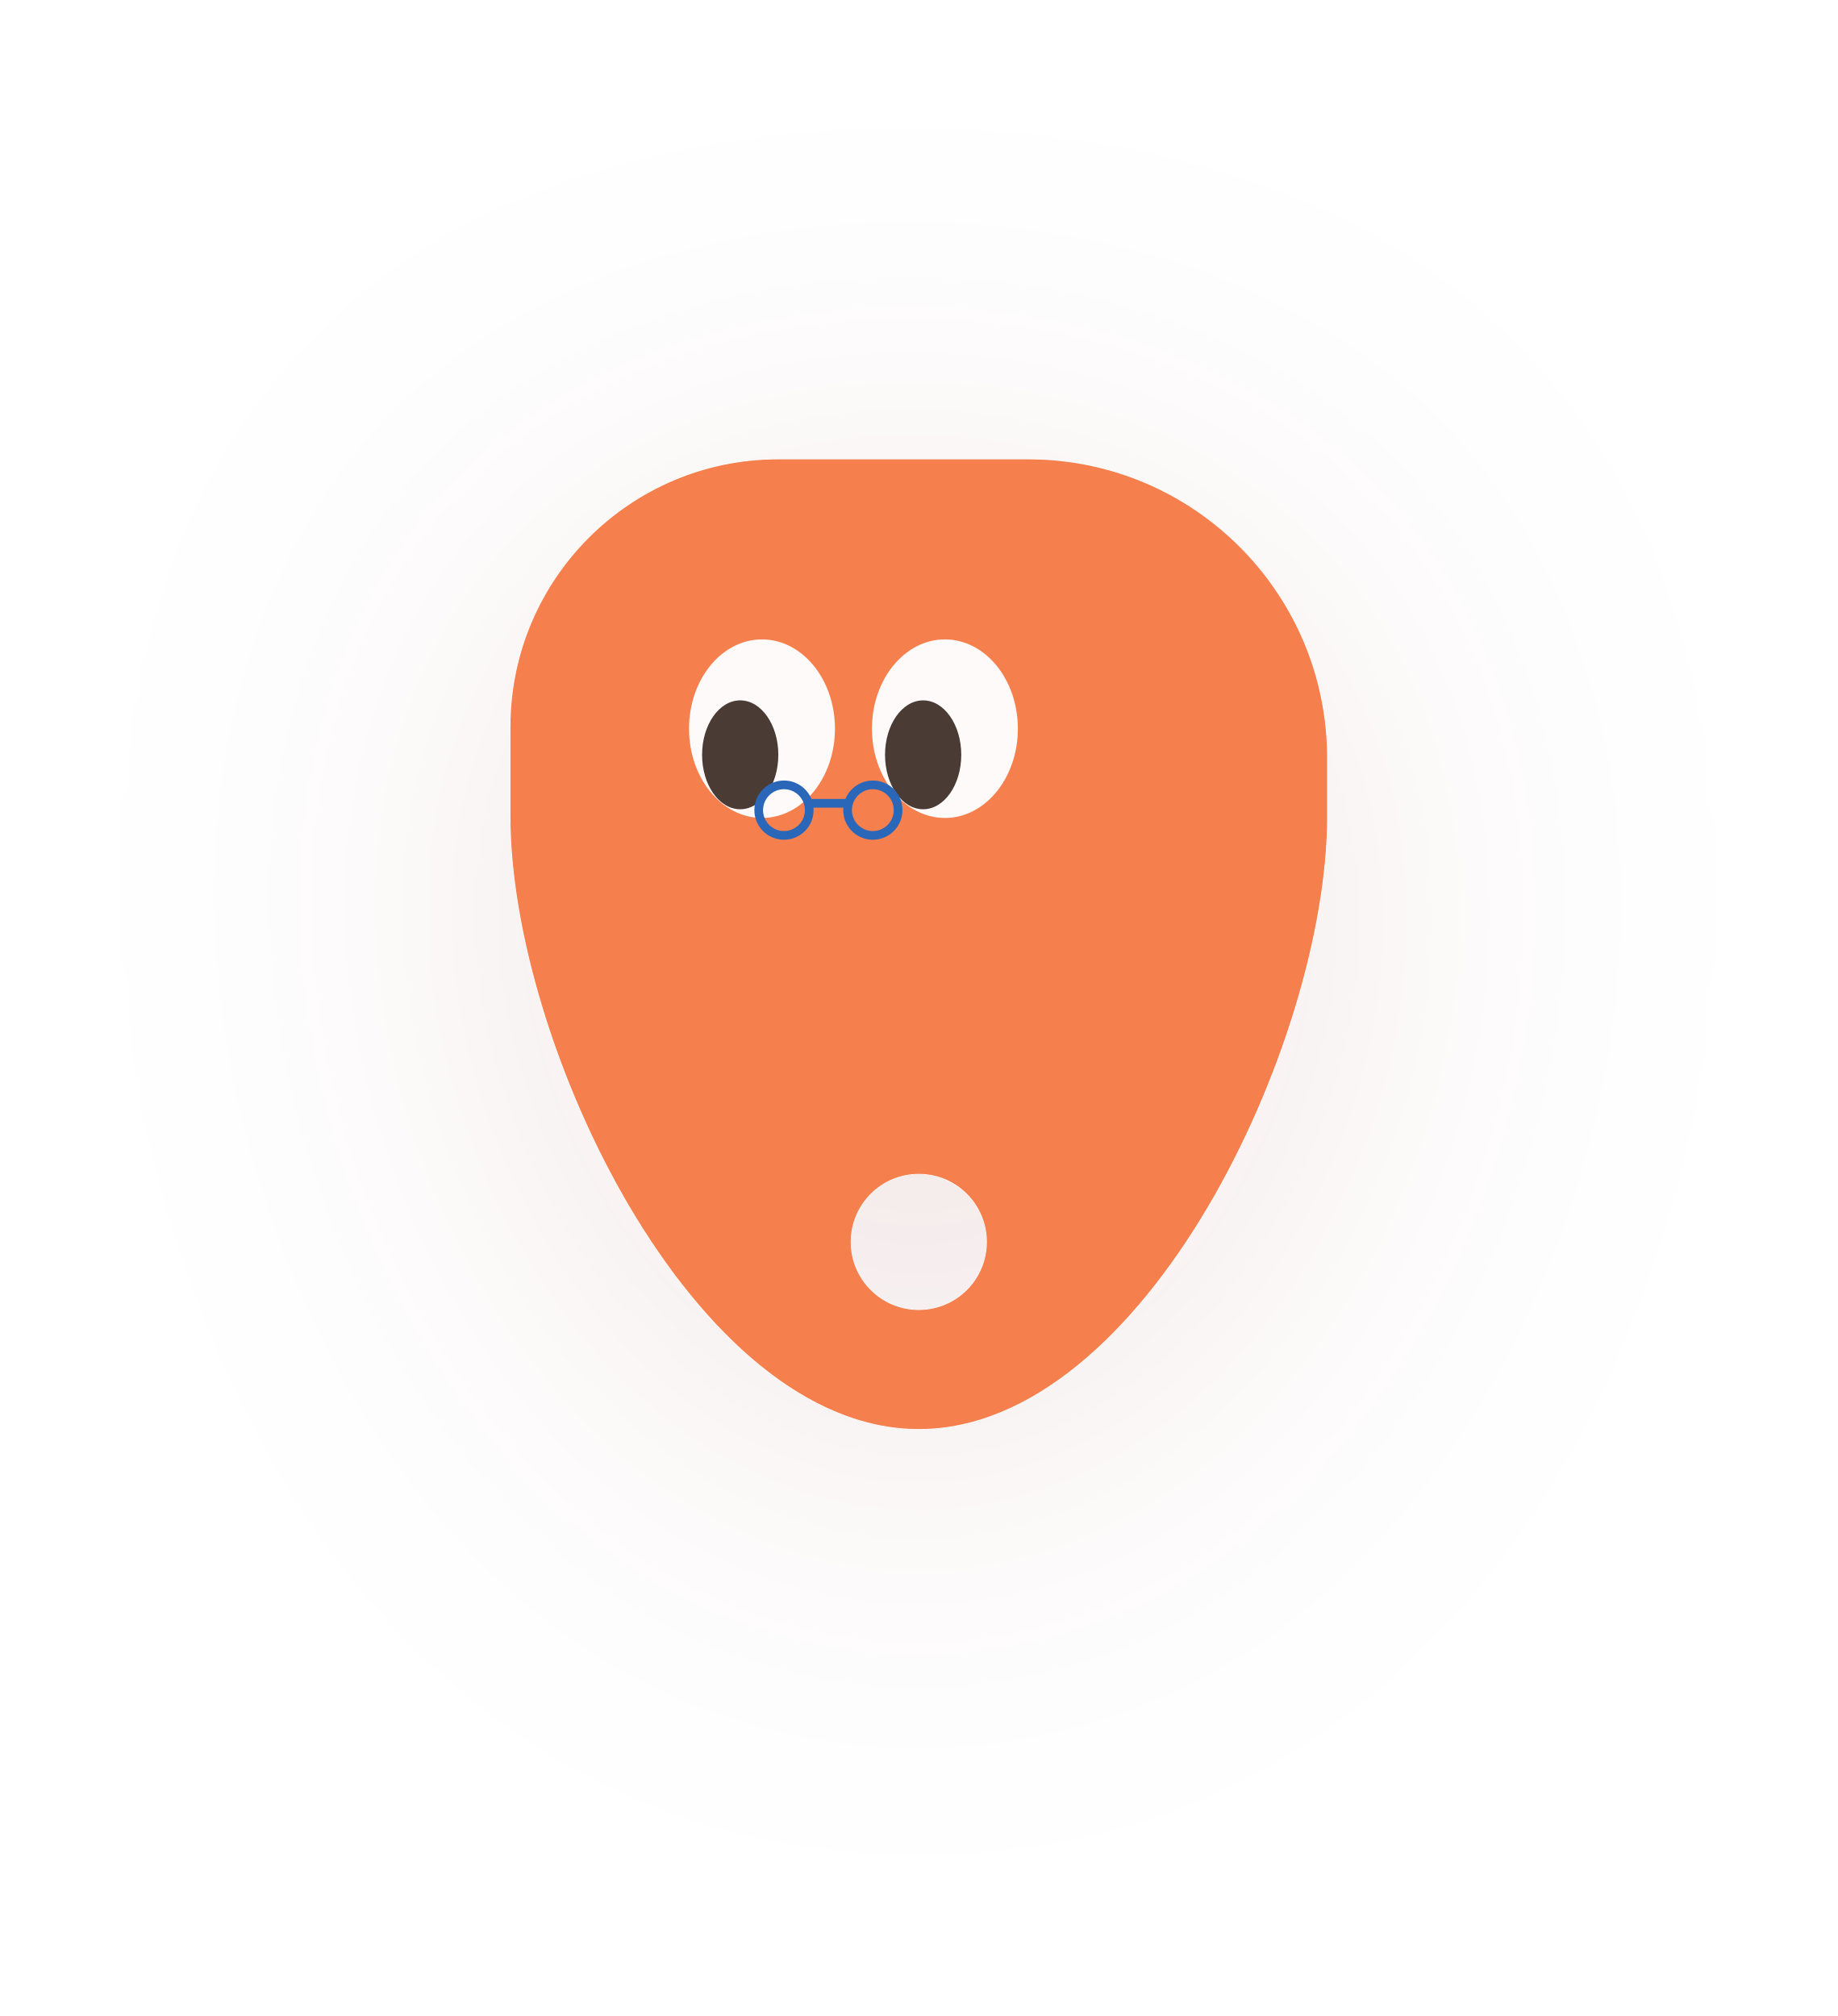
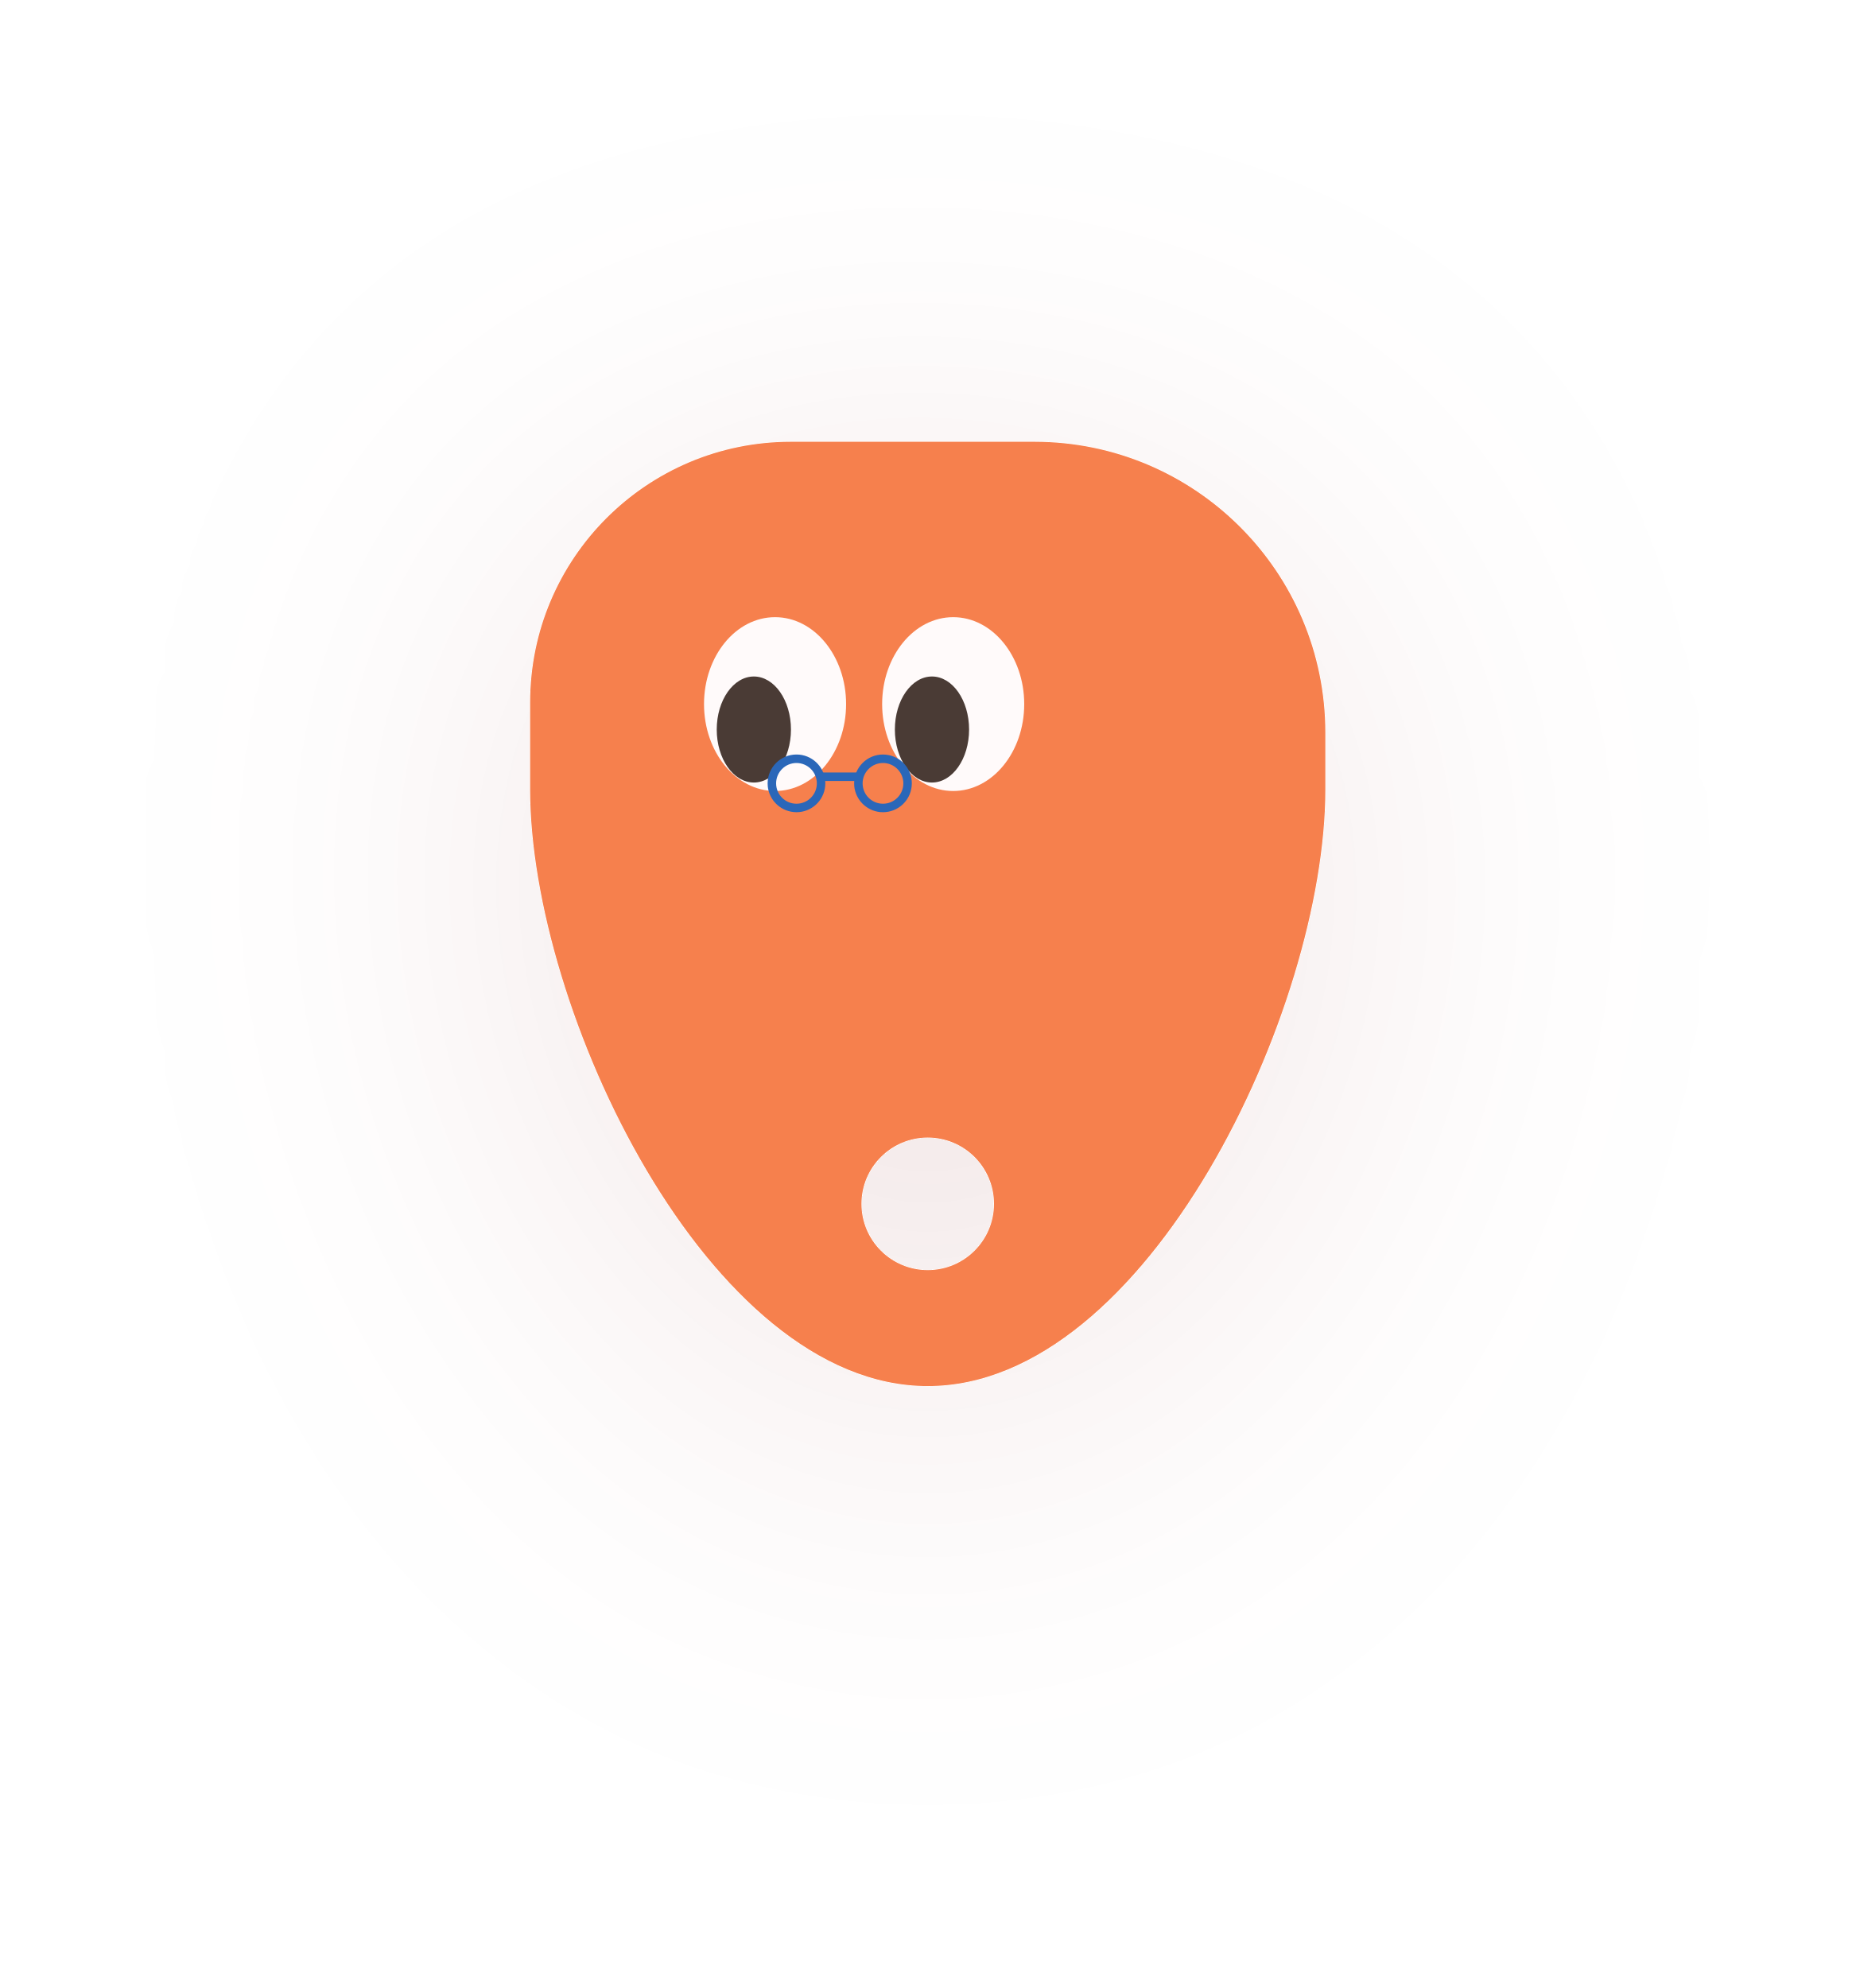
- <svg xmlns="http://www.w3.org/2000/svg" width="72" height="79" viewBox="0 0 72 79" fill="none">
-   <g filter="url(#filter0_d_1652_9835)">
-     <path d="M40.293 18C46.758 18 52 23.241 52 29.707V32C52 40.837 44.837 56 36 56C27.163 56 20 40.837 20 32V28.489C20 22.696 24.696 18 30.489 18H40.293ZM36 46C34.527 46 33.333 47.194 33.333 48.667C33.333 50.14 34.527 51.333 36 51.333C37.473 51.333 38.667 50.14 38.667 48.667C38.667 47.194 37.473 46 36 46Z" fill="#F6804D" />
-     <path d="M32.715 28.555C32.715 30.487 31.435 32.053 29.856 32.053C28.277 32.053 26.997 30.487 26.997 28.555C26.997 26.622 28.277 25.056 29.856 25.056C31.435 25.056 32.715 26.622 32.715 28.555Z" fill="#FFFAFA" />
-     <path d="M30.496 29.579C30.496 30.757 29.827 31.712 29.003 31.712C28.178 31.712 27.509 30.757 27.509 29.579C27.509 28.4 28.178 27.445 29.003 27.445C29.827 27.445 30.496 28.4 30.496 29.579Z" fill="#4A3B35" />
-     <path d="M39.882 28.555C39.882 30.487 38.602 32.053 37.024 32.053C35.445 32.053 34.165 30.487 34.165 28.555C34.165 26.622 35.445 25.056 37.024 25.056C38.602 25.056 39.882 26.622 39.882 28.555Z" fill="#FFFAFA" />
-     <path d="M37.664 29.579C37.664 30.757 36.995 31.712 36.17 31.712C35.346 31.712 34.677 30.757 34.677 29.579C34.677 28.4 35.346 27.445 36.17 27.445C36.995 27.445 37.664 28.4 37.664 29.579Z" fill="#4A3B35" />
-     <path d="M31.537 31.747C31.537 31.294 31.171 30.927 30.718 30.927C30.266 30.927 29.898 31.294 29.898 31.747C29.899 32.199 30.266 32.566 30.718 32.566V32.907L30.599 32.901C30.053 32.845 29.619 32.411 29.563 31.865L29.557 31.747C29.557 31.105 30.077 30.586 30.718 30.586L30.837 30.591C31.422 30.651 31.878 31.146 31.878 31.747L31.873 31.865C31.813 32.45 31.319 32.907 30.718 32.907V32.566C31.171 32.565 31.537 32.199 31.537 31.747Z" fill="#2A67B9" />
-     <path d="M35.019 31.746C35.019 31.294 34.652 30.927 34.2 30.927C33.748 30.927 33.38 31.294 33.38 31.746C33.38 32.199 33.748 32.566 34.2 32.566V32.907L34.081 32.901C33.535 32.845 33.1 32.411 33.045 31.865L33.039 31.746C33.039 31.105 33.559 30.586 34.2 30.586L34.318 30.591C34.904 30.651 35.36 31.145 35.36 31.746L35.354 31.865C35.295 32.45 34.801 32.907 34.2 32.907V32.566C34.652 32.565 35.019 32.199 35.019 31.746Z" fill="#2A67B9" />
-     <path d="M33.33 31.308V31.649H31.782V31.308H33.33Z" fill="#2A67B9" />
+ <svg xmlns="http://www.w3.org/2000/svg" width="42" height="45" viewBox="0 0 42 45" fill="none">
+   <g filter="url(#filter0_d_1701_10178)">
+     <path d="M23.415 10C27.052 10 30 12.948 30 16.585V17.875C30 22.846 25.971 31.375 21 31.375C16.029 31.375 12 22.846 12 17.875V15.9C12 12.642 14.642 10 17.9 10H23.415ZM21 25.75C20.172 25.75 19.5 26.422 19.5 27.25C19.5 28.078 20.172 28.75 21 28.75C21.828 28.75 22.5 28.078 22.5 27.25C22.5 26.422 21.828 25.75 21 25.75Z" fill="#F6804D" />
+     <path d="M19.152 15.938C19.152 17.024 18.432 17.905 17.544 17.905C16.656 17.905 15.936 17.024 15.936 15.938C15.936 14.851 16.656 13.97 17.544 13.97C18.432 13.97 19.152 14.851 19.152 15.938Z" fill="#FFFAFA" />
+     <path d="M17.904 16.514C17.904 17.176 17.528 17.713 17.064 17.713C16.6 17.713 16.224 17.176 16.224 16.514C16.224 15.851 16.6 15.313 17.064 15.313C17.528 15.313 17.904 15.851 17.904 16.514Z" fill="#4A3B35" />
+     <path d="M23.184 15.938C23.184 17.024 22.464 17.905 21.576 17.905C20.688 17.905 19.968 17.024 19.968 15.938C19.968 14.851 20.688 13.97 21.576 13.97C22.464 13.97 23.184 14.851 23.184 15.938Z" fill="#FFFAFA" />
+     <path d="M21.936 16.514C21.936 17.176 21.56 17.713 21.096 17.713C20.632 17.713 20.256 17.176 20.256 16.514C20.256 15.851 20.632 15.313 21.096 15.313C21.56 15.313 21.936 15.851 21.936 16.514Z" fill="#4A3B35" />
+     <path d="M18.49 17.732C18.49 17.478 18.283 17.271 18.029 17.271C17.774 17.271 17.568 17.478 17.568 17.732C17.568 17.987 17.774 18.193 18.029 18.193V18.385L17.962 18.381C17.655 18.35 17.41 18.106 17.379 17.799L17.376 17.732C17.376 17.372 17.668 17.079 18.029 17.079L18.096 17.082C18.425 17.116 18.682 17.394 18.682 17.732L18.678 17.799C18.645 18.128 18.367 18.385 18.029 18.385V18.193C18.283 18.193 18.49 17.987 18.49 17.732Z" fill="#2A67B9" />
+     <path d="M20.448 17.732C20.448 17.478 20.241 17.271 19.987 17.271C19.733 17.271 19.526 17.478 19.526 17.732C19.526 17.987 19.733 18.193 19.987 18.193V18.385L19.92 18.382C19.613 18.35 19.369 18.106 19.337 17.799L19.334 17.732C19.334 17.372 19.626 17.079 19.987 17.079L20.054 17.083C20.383 17.116 20.64 17.394 20.64 17.732L20.636 17.799C20.603 18.128 20.325 18.385 19.987 18.385V18.193C20.241 18.193 20.448 17.987 20.448 17.732Z" fill="#2A67B9" />
+     <path d="M19.498 17.486V17.678H18.627V17.486H19.498Z" fill="#2A67B9" />
  </g>
  <defs>
-     <filter id="filter0_d_1652_9835" x="0" y="0.667" width="72" height="78" filterUnits="userSpaceOnUse" color-interpolation-filters="sRGB">
+     <filter id="filter0_d_1701_10178" x="0.75" y="0.25" width="40.5" height="43.875" filterUnits="userSpaceOnUse" color-interpolation-filters="sRGB">
      <feFlood flood-opacity="0" result="BackgroundImageFix" />
      <feColorMatrix in="SourceAlpha" type="matrix" values="0 0 0 0 0 0 0 0 0 0 0 0 0 0 0 0 0 0 127 0" result="hardAlpha" />
-       <feOffset dy="2.667" />
-       <feGaussianBlur stdDeviation="10" />
+       <feOffset dy="1.5" />
+       <feGaussianBlur stdDeviation="5.625" />
      <feComposite in2="hardAlpha" operator="out" />
      <feColorMatrix type="matrix" values="0 0 0 0 0.471 0 0 0 0 0 0 0 0 0 0 0 0 0 0.1 0" />
-       <feBlend mode="normal" in2="BackgroundImageFix" result="effect1_dropShadow_1652_9835" />
-       <feBlend mode="normal" in="SourceGraphic" in2="effect1_dropShadow_1652_9835" result="shape" />
+       <feBlend mode="normal" in2="BackgroundImageFix" result="effect1_dropShadow_1701_10178" />
+       <feBlend mode="normal" in="SourceGraphic" in2="effect1_dropShadow_1701_10178" result="shape" />
    </filter>
  </defs>
</svg>
